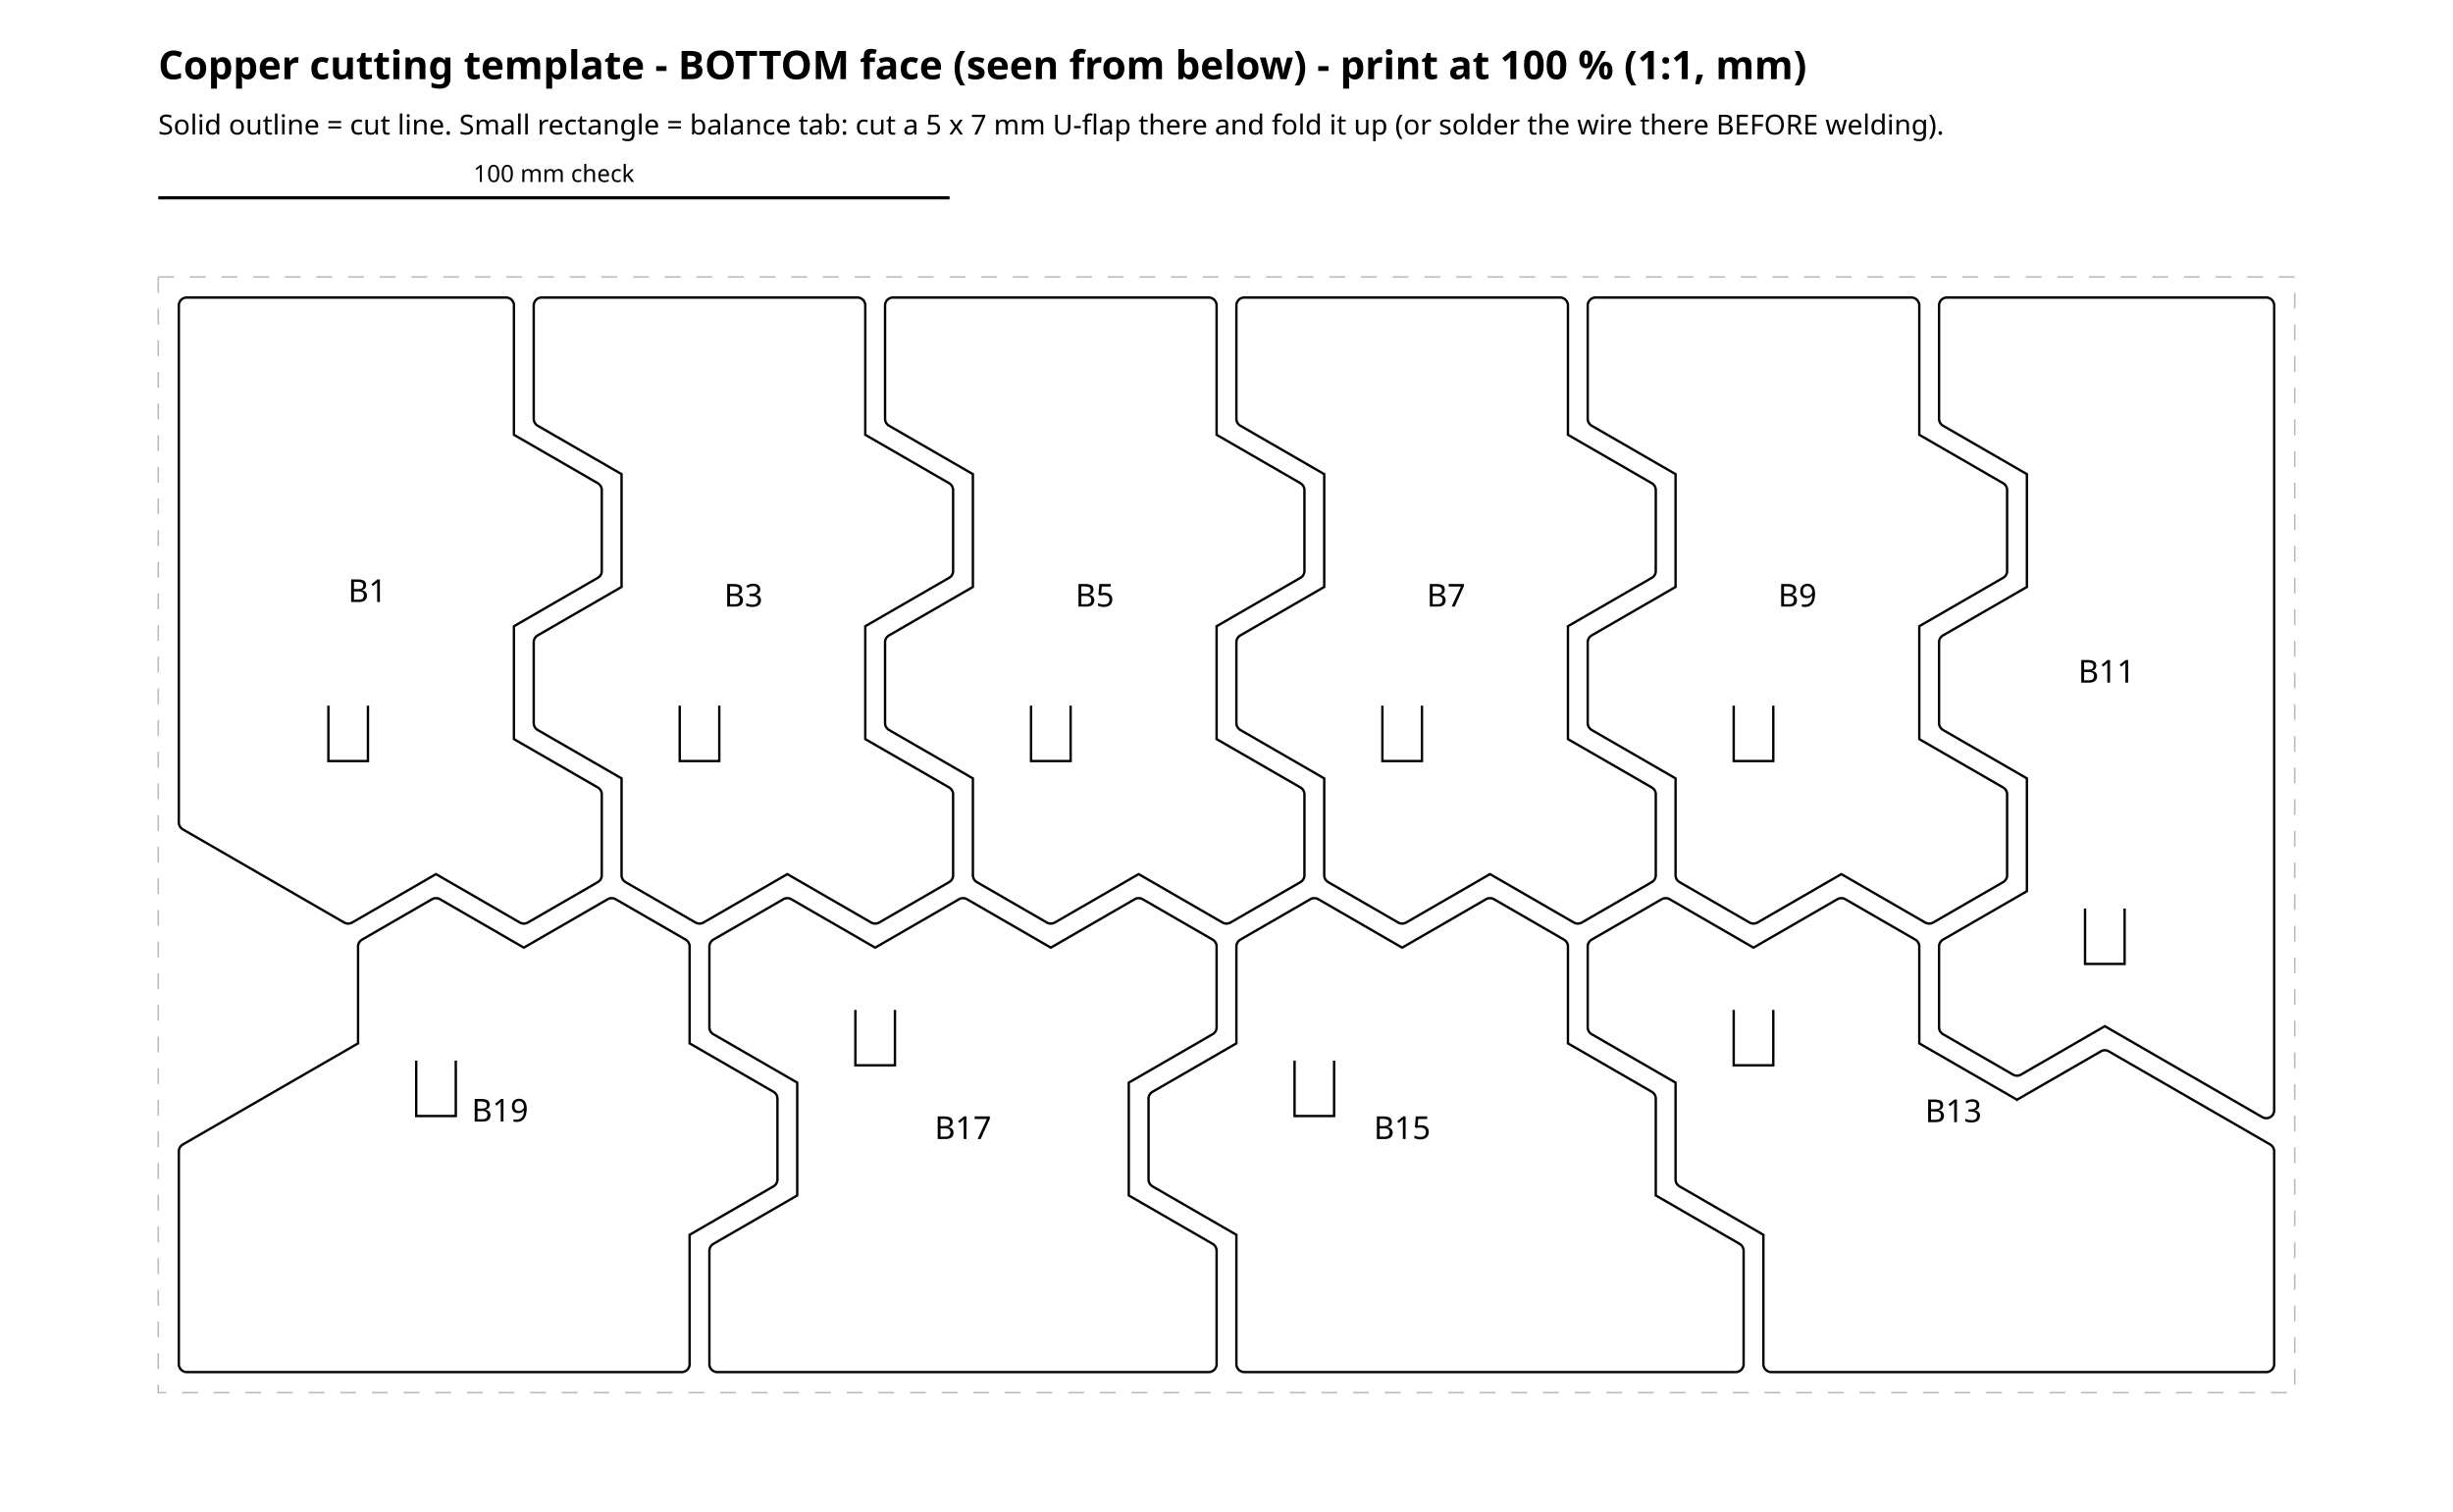
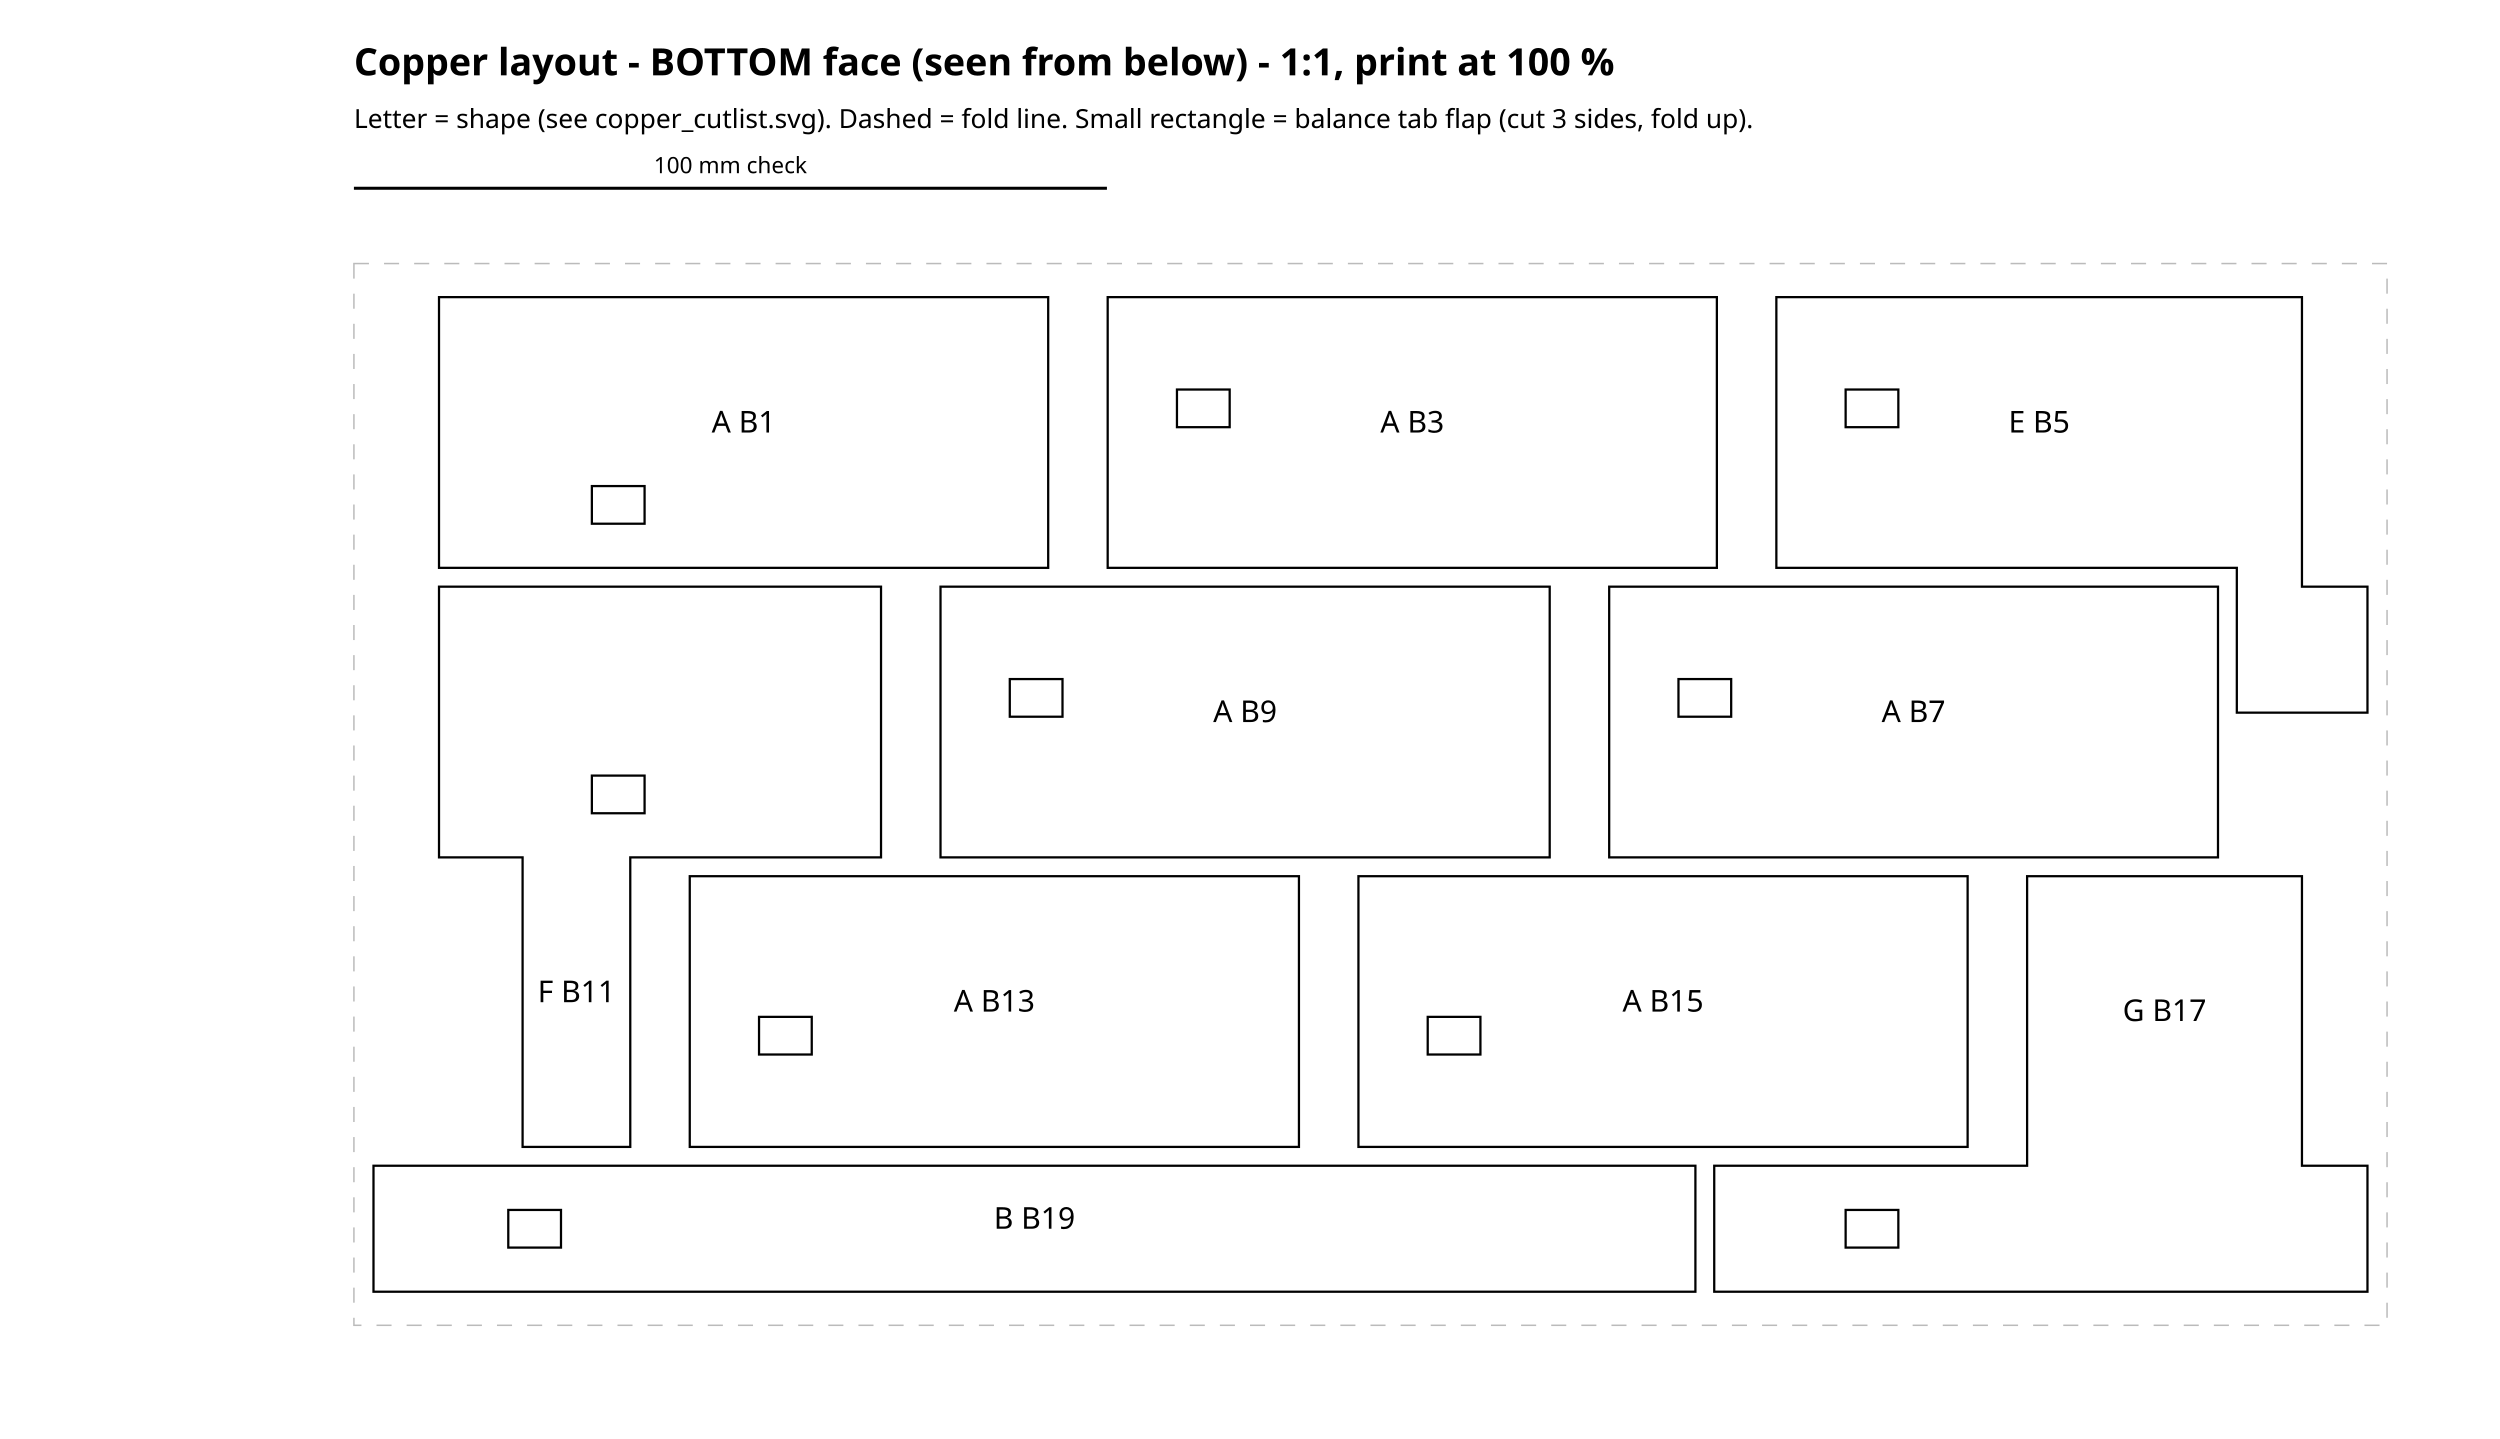
- <svg xmlns="http://www.w3.org/2000/svg" width="310.0mm" height="191.0mm" viewBox="-20 -35 310.0 191.0" font-family="sans-serif">
-   <text x="0" y="-25" font-size="5" font-weight="bold">Copper cutting template - BOTTOM face (seen from below) - print at 100 % (1:1, mm)</text>
-   <text x="0" y="-18" font-size="3.5">Solid outline = cut line. Small rectangle = balance tab: cut a 5 x 7 mm U-flap there and fold it up (or solder the wire there BEFORE welding).</text>
+ <svg xmlns="http://www.w3.org/2000/svg" width="332.0mm" height="191.0mm" viewBox="-47.0 -35 332.0 191.0" font-family="sans-serif">
+   <text x="0" y="-25" font-size="5" font-weight="bold">Copper layout - BOTTOM face (seen from below) - 1:1, print at 100 %</text>
+   <text x="0" y="-18" font-size="3.5">Letter = shape (see copper_cutlist.svg). Dashed = fold line. Small rectangle = balance tab flap (cut 3 sides, fold up).</text>
  <line x1="0" y1="-10" x2="100" y2="-10" stroke="black" stroke-width="0.4" />
  <text x="50" y="-12" font-size="3" text-anchor="middle">100 mm check</text>
  <rect x="0" y="0" width="270.0" height="141.0" fill="none" stroke="#bbb" stroke-width="0.2" stroke-dasharray="2,2" />
-   <path d="M23.50,81.59 L23.58,81.63 L23.67,81.66 L23.76,81.69 L23.86,81.71 L23.95,81.72 L24.05,81.72 L24.14,81.71 L24.24,81.69 L24.33,81.66 L24.42,81.63 L24.50,81.59 L35.08,75.48 L35.10,75.47 L35.12,75.48 L45.70,81.59 L45.78,81.63 L45.87,81.66 L45.96,81.69 L46.06,81.71 L46.15,81.72 L46.25,81.72 L46.34,81.71 L46.44,81.69 L46.53,81.66 L46.62,81.63 L46.70,81.59 L55.55,76.48 L55.63,76.42 L55.70,76.37 L55.77,76.30 L55.84,76.23 L55.89,76.15 L55.94,76.07 L55.98,75.98 L56.01,75.89 L56.03,75.80 L56.05,75.70 L56.05,75.61 L56.05,65.39 L56.05,65.30 L56.03,65.20 L56.01,65.11 L55.98,65.02 L55.94,64.93 L55.89,64.85 L55.84,64.77 L55.77,64.70 L55.70,64.63 L55.63,64.58 L55.55,64.52 L44.97,58.42 L44.95,58.40 L44.95,58.38 L44.95,44.17 L44.95,44.14 L44.97,44.13 L55.55,38.02 L55.63,37.97 L55.70,37.91 L55.77,37.85 L55.84,37.78 L55.89,37.70 L55.94,37.62 L55.98,37.53 L56.01,37.44 L56.03,37.35 L56.05,37.25 L56.05,37.16 L56.05,26.94 L56.05,26.84 L56.03,26.75 L56.01,26.66 L55.98,26.57 L55.94,26.48 L55.89,26.40 L55.84,26.32 L55.77,26.25 L55.70,26.18 L55.63,26.12 L55.55,26.07 L44.97,19.96 L44.95,19.95 L44.95,19.93 L44.95,3.60 L44.95,3.50 L44.93,3.40 L44.91,3.31 L44.87,3.22 L44.83,3.13 L44.78,3.04 L44.72,2.97 L44.66,2.89 L44.58,2.83 L44.51,2.77 L44.42,2.72 L44.33,2.68 L44.24,2.64 L44.15,2.62 L44.05,2.60 L43.95,2.60 L3.60,2.60 L3.50,2.60 L3.40,2.62 L3.31,2.64 L3.22,2.68 L3.13,2.72 L3.04,2.77 L2.97,2.83 L2.89,2.89 L2.83,2.97 L2.77,3.04 L2.72,3.13 L2.68,3.22 L2.64,3.31 L2.62,3.40 L2.60,3.50 L2.60,3.60 L2.60,68.94 L2.60,69.04 L2.62,69.13 L2.64,69.22 L2.67,69.31 L2.71,69.40 L2.76,69.48 L2.81,69.56 L2.88,69.63 L2.95,69.70 L3.02,69.76 L3.10,69.81 L23.50,81.59 Z" fill="none" stroke="black" stroke-width="0.3" fill-rule="evenodd" />
-   <path d="M 21.50,54.18 L 21.50,61.18 L 26.50,61.18 L 26.50,54.18" fill="none" stroke="black" stroke-width="0.3" />
-   <text x="26.43" y="41.08" font-size="4" text-anchor="middle">B1</text>
-   <path d="M47.45,17.93 L47.45,18.03 L47.47,18.12 L47.49,18.21 L47.52,18.30 L47.56,18.39 L47.61,18.47 L47.66,18.55 L47.73,18.62 L47.80,18.69 L47.87,18.75 L47.95,18.80 L58.53,24.91 L58.55,24.92 L58.55,24.94 L58.55,39.15 L58.55,39.18 L58.53,39.19 L47.95,45.30 L47.87,45.35 L47.80,45.41 L47.73,45.47 L47.66,45.55 L47.61,45.62 L47.56,45.71 L47.52,45.79 L47.49,45.88 L47.47,45.98 L47.45,46.07 L47.45,46.16 L47.45,56.38 L47.45,56.48 L47.47,56.57 L47.49,56.67 L47.52,56.76 L47.56,56.84 L47.61,56.92 L47.66,57.00 L47.73,57.07 L47.80,57.14 L47.87,57.20 L47.95,57.25 L58.53,63.36 L58.55,63.37 L58.55,63.39 L58.55,75.61 L58.55,75.70 L58.57,75.80 L58.59,75.89 L58.62,75.98 L58.66,76.07 L58.71,76.15 L58.76,76.23 L58.83,76.30 L58.90,76.37 L58.97,76.42 L59.05,76.48 L67.90,81.59 L67.98,81.63 L68.07,81.66 L68.16,81.69 L68.26,81.71 L68.35,81.72 L68.45,81.72 L68.54,81.71 L68.64,81.69 L68.73,81.66 L68.82,81.63 L68.90,81.59 L79.48,75.48 L79.50,75.47 L79.52,75.48 L90.10,81.59 L90.18,81.63 L90.27,81.66 L90.36,81.69 L90.46,81.71 L90.55,81.72 L90.65,81.72 L90.74,81.71 L90.84,81.69 L90.93,81.66 L91.02,81.63 L91.10,81.59 L99.95,76.48 L100.03,76.42 L100.10,76.37 L100.17,76.30 L100.24,76.23 L100.29,76.15 L100.34,76.07 L100.38,75.98 L100.41,75.89 L100.43,75.80 L100.45,75.70 L100.45,75.61 L100.45,65.39 L100.45,65.30 L100.43,65.20 L100.41,65.11 L100.38,65.02 L100.34,64.93 L100.29,64.85 L100.24,64.77 L100.17,64.70 L100.10,64.63 L100.03,64.58 L99.95,64.52 L89.37,58.42 L89.35,58.40 L89.35,58.38 L89.35,44.17 L89.35,44.14 L89.37,44.13 L99.95,38.02 L100.03,37.97 L100.10,37.91 L100.17,37.85 L100.24,37.78 L100.29,37.70 L100.34,37.62 L100.38,37.53 L100.41,37.44 L100.43,37.35 L100.45,37.25 L100.45,37.16 L100.45,26.94 L100.45,26.84 L100.43,26.75 L100.41,26.66 L100.38,26.57 L100.34,26.48 L100.29,26.40 L100.24,26.32 L100.17,26.25 L100.10,26.18 L100.03,26.12 L99.95,26.07 L89.37,19.96 L89.35,19.95 L89.35,19.93 L89.35,3.60 L89.35,3.50 L89.33,3.40 L89.31,3.31 L89.27,3.22 L89.23,3.13 L89.18,3.04 L89.12,2.97 L89.06,2.89 L88.98,2.83 L88.91,2.77 L88.82,2.72 L88.73,2.68 L88.64,2.64 L88.55,2.62 L88.45,2.60 L88.35,2.60 L48.45,2.60 L48.35,2.60 L48.25,2.62 L48.16,2.64 L48.07,2.68 L47.98,2.72 L47.89,2.77 L47.82,2.83 L47.74,2.89 L47.68,2.97 L47.62,3.04 L47.57,3.13 L47.53,3.22 L47.49,3.31 L47.47,3.40 L47.45,3.50 L47.45,3.60 L47.45,17.93 Z" fill="none" stroke="black" stroke-width="0.3" fill-rule="evenodd" />
-   <path d="M 65.90,54.18 L 65.90,61.18 L 70.90,61.18 L 70.90,54.18" fill="none" stroke="black" stroke-width="0.3" />
-   <text x="73.95" y="41.66" font-size="4" text-anchor="middle">B3</text>
-   <path d="M91.85,17.93 L91.85,18.03 L91.87,18.12 L91.89,18.21 L91.92,18.30 L91.96,18.39 L92.01,18.47 L92.06,18.55 L92.13,18.62 L92.20,18.69 L92.27,18.75 L92.35,18.80 L102.93,24.91 L102.95,24.92 L102.95,24.94 L102.95,39.15 L102.95,39.18 L102.93,39.19 L92.35,45.30 L92.27,45.35 L92.20,45.41 L92.13,45.47 L92.06,45.55 L92.01,45.62 L91.96,45.71 L91.92,45.79 L91.89,45.88 L91.87,45.98 L91.85,46.07 L91.85,46.16 L91.85,56.38 L91.85,56.48 L91.87,56.57 L91.89,56.67 L91.92,56.76 L91.96,56.84 L92.01,56.92 L92.06,57.00 L92.13,57.07 L92.20,57.14 L92.27,57.20 L92.35,57.25 L102.93,63.36 L102.95,63.37 L102.95,63.39 L102.95,75.61 L102.95,75.70 L102.97,75.80 L102.99,75.89 L103.02,75.98 L103.06,76.07 L103.11,76.15 L103.16,76.23 L103.23,76.30 L103.30,76.37 L103.37,76.42 L103.45,76.48 L112.30,81.59 L112.38,81.63 L112.47,81.66 L112.56,81.69 L112.66,81.71 L112.75,81.72 L112.85,81.72 L112.94,81.71 L113.04,81.69 L113.13,81.66 L113.22,81.63 L113.30,81.59 L123.88,75.48 L123.90,75.47 L123.92,75.48 L134.50,81.59 L134.58,81.63 L134.67,81.66 L134.76,81.69 L134.86,81.71 L134.95,81.72 L135.05,81.72 L135.14,81.71 L135.24,81.69 L135.33,81.66 L135.42,81.63 L135.50,81.59 L144.35,76.48 L144.43,76.42 L144.50,76.37 L144.57,76.30 L144.64,76.23 L144.69,76.15 L144.74,76.07 L144.78,75.98 L144.81,75.89 L144.83,75.80 L144.85,75.70 L144.85,75.61 L144.85,65.39 L144.85,65.30 L144.83,65.20 L144.81,65.11 L144.78,65.02 L144.74,64.93 L144.69,64.85 L144.64,64.77 L144.57,64.70 L144.50,64.63 L144.43,64.58 L144.35,64.52 L133.77,58.42 L133.75,58.40 L133.75,58.38 L133.75,44.17 L133.75,44.14 L133.77,44.13 L144.35,38.02 L144.43,37.97 L144.50,37.91 L144.57,37.85 L144.64,37.78 L144.69,37.70 L144.74,37.62 L144.78,37.53 L144.81,37.44 L144.83,37.35 L144.85,37.25 L144.85,37.16 L144.85,26.94 L144.85,26.84 L144.83,26.75 L144.81,26.66 L144.78,26.57 L144.74,26.48 L144.69,26.40 L144.64,26.32 L144.57,26.25 L144.50,26.18 L144.43,26.12 L144.35,26.07 L133.77,19.96 L133.75,19.95 L133.75,19.93 L133.75,3.60 L133.75,3.50 L133.73,3.40 L133.71,3.31 L133.67,3.22 L133.63,3.13 L133.58,3.04 L133.52,2.97 L133.46,2.89 L133.38,2.83 L133.31,2.77 L133.22,2.72 L133.13,2.68 L133.04,2.64 L132.95,2.62 L132.85,2.60 L132.75,2.60 L92.85,2.60 L92.75,2.60 L92.65,2.62 L92.56,2.64 L92.47,2.68 L92.38,2.72 L92.29,2.77 L92.22,2.83 L92.14,2.89 L92.08,2.97 L92.02,3.04 L91.97,3.13 L91.93,3.22 L91.89,3.31 L91.87,3.40 L91.85,3.50 L91.85,3.60 L91.85,17.93 Z" fill="none" stroke="black" stroke-width="0.3" fill-rule="evenodd" />
-   <path d="M 110.30,54.18 L 110.30,61.18 L 115.30,61.18 L 115.30,54.18" fill="none" stroke="black" stroke-width="0.3" />
-   <text x="118.35" y="41.66" font-size="4" text-anchor="middle">B5</text>
-   <path d="M136.25,17.93 L136.25,18.03 L136.27,18.12 L136.29,18.21 L136.32,18.30 L136.36,18.39 L136.41,18.47 L136.46,18.55 L136.53,18.62 L136.60,18.69 L136.67,18.75 L136.75,18.80 L147.33,24.91 L147.35,24.92 L147.35,24.94 L147.35,39.15 L147.35,39.18 L147.33,39.19 L136.75,45.30 L136.67,45.35 L136.60,45.41 L136.53,45.47 L136.46,45.55 L136.41,45.62 L136.36,45.71 L136.32,45.79 L136.29,45.88 L136.27,45.98 L136.25,46.07 L136.25,46.16 L136.25,56.38 L136.25,56.48 L136.27,56.57 L136.29,56.67 L136.32,56.76 L136.36,56.84 L136.41,56.92 L136.46,57.00 L136.53,57.07 L136.60,57.14 L136.67,57.20 L136.75,57.25 L147.33,63.36 L147.35,63.37 L147.35,63.39 L147.35,75.61 L147.35,75.70 L147.37,75.80 L147.39,75.89 L147.42,75.98 L147.46,76.07 L147.51,76.15 L147.56,76.23 L147.63,76.30 L147.70,76.37 L147.77,76.42 L147.85,76.48 L156.70,81.59 L156.78,81.63 L156.87,81.66 L156.96,81.69 L157.06,81.71 L157.15,81.72 L157.25,81.72 L157.34,81.71 L157.44,81.69 L157.53,81.66 L157.62,81.63 L157.70,81.59 L168.28,75.48 L168.30,75.47 L168.32,75.48 L178.90,81.59 L178.98,81.63 L179.07,81.66 L179.16,81.69 L179.26,81.71 L179.35,81.72 L179.45,81.72 L179.54,81.71 L179.64,81.69 L179.73,81.66 L179.82,81.63 L179.90,81.59 L188.75,76.48 L188.83,76.42 L188.90,76.37 L188.97,76.30 L189.04,76.23 L189.09,76.15 L189.14,76.07 L189.18,75.98 L189.21,75.89 L189.23,75.80 L189.25,75.70 L189.25,75.61 L189.25,65.39 L189.25,65.30 L189.23,65.20 L189.21,65.11 L189.18,65.02 L189.14,64.93 L189.09,64.85 L189.04,64.77 L188.97,64.70 L188.90,64.63 L188.83,64.58 L188.75,64.52 L178.17,58.42 L178.15,58.40 L178.15,58.38 L178.15,44.17 L178.15,44.14 L178.17,44.13 L188.75,38.02 L188.83,37.97 L188.90,37.91 L188.97,37.85 L189.04,37.78 L189.09,37.70 L189.14,37.62 L189.18,37.53 L189.21,37.44 L189.23,37.35 L189.25,37.25 L189.25,37.16 L189.25,26.94 L189.25,26.84 L189.23,26.75 L189.21,26.66 L189.18,26.57 L189.14,26.48 L189.09,26.40 L189.04,26.32 L188.97,26.25 L188.90,26.18 L188.83,26.12 L188.75,26.07 L178.17,19.96 L178.15,19.95 L178.15,19.93 L178.15,3.60 L178.15,3.50 L178.13,3.40 L178.11,3.31 L178.07,3.22 L178.03,3.13 L177.98,3.04 L177.92,2.97 L177.86,2.89 L177.78,2.83 L177.71,2.77 L177.62,2.72 L177.53,2.68 L177.44,2.64 L177.35,2.62 L177.25,2.60 L177.15,2.60 L137.25,2.60 L137.15,2.60 L137.05,2.62 L136.96,2.64 L136.87,2.68 L136.78,2.72 L136.69,2.77 L136.62,2.83 L136.54,2.89 L136.48,2.97 L136.42,3.04 L136.37,3.13 L136.33,3.22 L136.29,3.31 L136.27,3.40 L136.25,3.50 L136.25,3.60 L136.25,17.93 Z" fill="none" stroke="black" stroke-width="0.3" fill-rule="evenodd" />
-   <path d="M 154.70,54.18 L 154.70,61.18 L 159.70,61.18 L 159.70,54.18" fill="none" stroke="black" stroke-width="0.3" />
-   <text x="162.75" y="41.66" font-size="4" text-anchor="middle">B7</text>
-   <path d="M180.65,17.93 L180.65,18.03 L180.67,18.12 L180.69,18.21 L180.72,18.30 L180.76,18.39 L180.81,18.47 L180.86,18.55 L180.93,18.62 L181.00,18.69 L181.07,18.75 L181.15,18.80 L191.73,24.91 L191.75,24.92 L191.75,24.94 L191.75,39.15 L191.75,39.18 L191.73,39.19 L181.15,45.30 L181.07,45.35 L181.00,45.41 L180.93,45.47 L180.86,45.55 L180.81,45.62 L180.76,45.71 L180.72,45.79 L180.69,45.88 L180.67,45.98 L180.65,46.07 L180.65,46.16 L180.65,56.38 L180.65,56.48 L180.67,56.57 L180.69,56.67 L180.72,56.76 L180.76,56.84 L180.81,56.92 L180.86,57.00 L180.93,57.07 L181.00,57.14 L181.07,57.20 L181.15,57.25 L191.73,63.36 L191.75,63.37 L191.75,63.39 L191.75,75.61 L191.75,75.70 L191.77,75.80 L191.79,75.89 L191.82,75.98 L191.86,76.07 L191.91,76.15 L191.96,76.23 L192.03,76.30 L192.10,76.37 L192.17,76.42 L192.25,76.48 L201.10,81.59 L201.18,81.63 L201.27,81.66 L201.36,81.69 L201.46,81.71 L201.55,81.72 L201.65,81.72 L201.74,81.71 L201.84,81.69 L201.93,81.66 L202.02,81.63 L202.10,81.59 L212.68,75.48 L212.70,75.47 L212.72,75.48 L223.30,81.59 L223.38,81.63 L223.47,81.66 L223.56,81.69 L223.66,81.71 L223.75,81.72 L223.85,81.72 L223.94,81.71 L224.04,81.69 L224.13,81.66 L224.22,81.63 L224.30,81.59 L233.15,76.48 L233.23,76.42 L233.30,76.37 L233.37,76.30 L233.44,76.23 L233.49,76.15 L233.54,76.07 L233.58,75.98 L233.61,75.89 L233.63,75.80 L233.65,75.70 L233.65,75.61 L233.65,65.39 L233.65,65.30 L233.63,65.20 L233.61,65.11 L233.58,65.02 L233.54,64.93 L233.49,64.85 L233.44,64.77 L233.37,64.70 L233.30,64.63 L233.23,64.58 L233.15,64.52 L222.57,58.42 L222.55,58.40 L222.55,58.38 L222.55,44.17 L222.55,44.14 L222.57,44.13 L233.15,38.02 L233.23,37.97 L233.30,37.91 L233.37,37.85 L233.44,37.78 L233.49,37.70 L233.54,37.62 L233.58,37.53 L233.61,37.44 L233.63,37.35 L233.65,37.25 L233.65,37.16 L233.65,26.94 L233.65,26.84 L233.63,26.75 L233.61,26.66 L233.58,26.57 L233.54,26.48 L233.49,26.40 L233.44,26.32 L233.37,26.25 L233.30,26.18 L233.23,26.12 L233.15,26.07 L222.57,19.96 L222.55,19.95 L222.55,19.93 L222.55,3.60 L222.55,3.50 L222.53,3.40 L222.51,3.31 L222.47,3.22 L222.43,3.13 L222.38,3.04 L222.32,2.97 L222.26,2.89 L222.18,2.83 L222.11,2.77 L222.02,2.72 L221.93,2.68 L221.84,2.64 L221.75,2.62 L221.65,2.60 L221.55,2.60 L181.65,2.60 L181.55,2.60 L181.45,2.62 L181.36,2.64 L181.27,2.68 L181.18,2.72 L181.09,2.77 L181.02,2.83 L180.94,2.89 L180.88,2.97 L180.82,3.04 L180.77,3.13 L180.73,3.22 L180.69,3.31 L180.67,3.40 L180.65,3.50 L180.65,3.60 L180.65,17.93 Z" fill="none" stroke="black" stroke-width="0.3" fill-rule="evenodd" />
-   <path d="M 199.10,54.18 L 199.10,61.18 L 204.10,61.18 L 204.10,54.18" fill="none" stroke="black" stroke-width="0.3" />
-   <text x="207.15" y="41.66" font-size="4" text-anchor="middle">B9</text>
-   <path d="M225.05,17.93 L225.05,18.03 L225.07,18.12 L225.09,18.21 L225.12,18.30 L225.16,18.39 L225.21,18.47 L225.26,18.55 L225.33,18.62 L225.40,18.69 L225.47,18.75 L225.55,18.80 L236.13,24.91 L236.15,24.92 L236.15,24.94 L236.15,39.15 L236.15,39.18 L236.13,39.19 L225.55,45.30 L225.47,45.35 L225.40,45.41 L225.33,45.47 L225.26,45.55 L225.21,45.62 L225.16,45.71 L225.12,45.79 L225.09,45.88 L225.07,45.98 L225.05,46.07 L225.05,46.16 L225.05,56.38 L225.05,56.48 L225.07,56.57 L225.09,56.67 L225.12,56.76 L225.16,56.84 L225.21,56.92 L225.26,57.00 L225.33,57.07 L225.40,57.14 L225.47,57.20 L225.55,57.25 L236.13,63.36 L236.15,63.37 L236.15,63.39 L236.15,77.61 L236.15,77.63 L236.13,77.64 L225.55,83.75 L225.47,83.80 L225.40,83.86 L225.33,83.93 L225.26,84.00 L225.21,84.08 L225.16,84.16 L225.12,84.24 L225.09,84.33 L225.07,84.43 L225.05,84.52 L225.05,84.62 L225.05,94.84 L225.05,94.93 L225.07,95.02 L225.09,95.12 L225.12,95.21 L225.16,95.29 L225.21,95.38 L225.26,95.45 L225.33,95.53 L225.40,95.59 L225.47,95.65 L225.55,95.70 L234.40,100.81 L234.48,100.85 L234.57,100.89 L234.66,100.92 L234.76,100.93 L234.85,100.94 L234.95,100.94 L235.04,100.93 L235.14,100.92 L235.23,100.89 L235.32,100.85 L235.40,100.81 L245.98,94.70 L246.00,94.69 L246.02,94.70 L265.90,106.18 L265.99,106.23 L266.08,106.26 L266.18,106.29 L266.28,106.31 L266.38,106.31 L266.47,106.31 L266.57,106.30 L266.67,106.28 L266.77,106.25 L266.86,106.20 L266.94,106.15 L267.02,106.10 L267.10,106.03 L267.17,105.96 L267.23,105.88 L267.28,105.79 L267.32,105.70 L267.36,105.61 L267.38,105.51 L267.40,105.41 L267.40,105.31 L267.40,3.60 L267.40,3.50 L267.38,3.40 L267.36,3.31 L267.32,3.22 L267.28,3.13 L267.23,3.04 L267.17,2.97 L267.11,2.89 L267.03,2.83 L266.96,2.77 L266.87,2.72 L266.78,2.68 L266.69,2.64 L266.60,2.62 L266.50,2.60 L266.40,2.60 L226.05,2.60 L225.95,2.60 L225.85,2.62 L225.76,2.64 L225.67,2.68 L225.58,2.72 L225.49,2.77 L225.42,2.83 L225.34,2.89 L225.28,2.97 L225.22,3.04 L225.17,3.13 L225.13,3.22 L225.09,3.31 L225.07,3.40 L225.05,3.50 L225.05,3.60 L225.05,17.93 Z" fill="none" stroke="black" stroke-width="0.3" fill-rule="evenodd" />
-   <path d="M 243.50,79.82 L 243.50,86.82 L 248.50,86.82 L 248.50,79.82" fill="none" stroke="black" stroke-width="0.3" />
-   <text x="246.22" y="51.27" font-size="4" text-anchor="middle">B11</text>
-   <path d="M191.75,101.82 L191.75,101.85 L191.75,114.06 L191.75,114.16 L191.77,114.25 L191.79,114.34 L191.82,114.43 L191.86,114.52 L191.91,114.60 L191.96,114.68 L192.03,114.75 L192.10,114.82 L192.17,114.88 L192.25,114.93 L202.83,121.04 L202.85,121.05 L202.85,121.07 L202.85,137.40 L202.85,137.50 L202.87,137.60 L202.89,137.69 L202.93,137.78 L202.97,137.87 L203.02,137.96 L203.08,138.03 L203.14,138.11 L203.22,138.17 L203.29,138.23 L203.38,138.28 L203.47,138.32 L203.56,138.36 L203.65,138.38 L203.75,138.40 L203.85,138.40 L266.40,138.40 L266.50,138.40 L266.60,138.38 L266.69,138.36 L266.78,138.32 L266.87,138.28 L266.96,138.23 L267.03,138.17 L267.11,138.11 L267.17,138.03 L267.23,137.96 L267.28,137.87 L267.32,137.78 L267.36,137.69 L267.38,137.60 L267.40,137.50 L267.40,137.40 L267.40,110.51 L267.40,110.42 L267.38,110.32 L267.36,110.23 L267.33,110.14 L267.29,110.05 L267.24,109.97 L267.19,109.89 L267.12,109.82 L267.05,109.75 L266.98,109.70 L266.90,109.64 L246.50,97.87 L246.42,97.82 L246.33,97.79 L246.24,97.76 L246.14,97.74 L246.05,97.73 L245.95,97.73 L245.86,97.74 L245.76,97.76 L245.67,97.79 L245.58,97.82 L245.50,97.87 L234.92,103.97 L234.90,103.99 L234.88,103.97 L222.57,96.87 L222.55,96.86 L222.55,96.83 L222.55,84.62 L222.55,84.52 L222.53,84.43 L222.51,84.33 L222.48,84.24 L222.44,84.16 L222.39,84.08 L222.34,84.00 L222.27,83.93 L222.20,83.86 L222.13,83.80 L222.05,83.75 L213.20,78.64 L213.12,78.60 L213.03,78.56 L212.94,78.53 L212.84,78.52 L212.75,78.51 L212.65,78.51 L212.56,78.52 L212.46,78.53 L212.37,78.56 L212.28,78.60 L212.20,78.64 L201.62,84.75 L201.60,84.76 L201.58,84.75 L191.00,78.64 L190.92,78.60 L190.83,78.56 L190.74,78.53 L190.64,78.52 L190.55,78.51 L190.45,78.51 L190.36,78.52 L190.26,78.53 L190.17,78.56 L190.08,78.60 L190.00,78.64 L181.15,83.75 L181.07,83.80 L181.00,83.86 L180.93,83.93 L180.86,84.00 L180.81,84.08 L180.76,84.16 L180.72,84.24 L180.69,84.33 L180.67,84.43 L180.65,84.52 L180.65,84.62 L180.65,94.84 L180.65,94.93 L180.67,95.02 L180.69,95.12 L180.72,95.21 L180.76,95.29 L180.81,95.38 L180.86,95.45 L180.93,95.53 L181.00,95.59 L181.07,95.65 L181.15,95.70 L191.73,101.81 L191.75,101.82 Z" fill="none" stroke="black" stroke-width="0.3" fill-rule="evenodd" />
-   <path d="M 199.10,92.63 L 199.10,99.63 L 204.10,99.63 L 204.10,92.63" fill="none" stroke="black" stroke-width="0.3" />
-   <text x="226.87" y="106.81" font-size="4" text-anchor="middle">B13</text>
-   <path d="M136.25,96.86 L136.23,96.87 L125.65,102.98 L125.57,103.03 L125.50,103.09 L125.43,103.15 L125.36,103.22 L125.31,103.30 L125.26,103.38 L125.22,103.47 L125.19,103.56 L125.17,103.65 L125.15,103.75 L125.15,103.84 L125.15,114.06 L125.15,114.16 L125.17,114.25 L125.19,114.34 L125.22,114.43 L125.26,114.52 L125.31,114.60 L125.36,114.68 L125.43,114.75 L125.50,114.82 L125.57,114.88 L125.65,114.93 L136.23,121.04 L136.25,121.05 L136.25,121.07 L136.25,137.40 L136.25,137.50 L136.27,137.60 L136.29,137.69 L136.33,137.78 L136.37,137.87 L136.42,137.96 L136.48,138.03 L136.54,138.11 L136.62,138.17 L136.69,138.23 L136.78,138.28 L136.87,138.32 L136.96,138.36 L137.05,138.38 L137.15,138.40 L137.25,138.40 L199.35,138.40 L199.45,138.40 L199.55,138.38 L199.64,138.36 L199.73,138.32 L199.82,138.28 L199.91,138.23 L199.98,138.17 L200.06,138.11 L200.12,138.03 L200.18,137.96 L200.23,137.87 L200.27,137.78 L200.31,137.69 L200.33,137.60 L200.35,137.50 L200.35,137.40 L200.35,123.07 L200.35,122.97 L200.33,122.88 L200.31,122.79 L200.28,122.70 L200.24,122.61 L200.19,122.53 L200.14,122.45 L200.07,122.38 L200.00,122.31 L199.93,122.25 L199.85,122.20 L189.27,116.09 L189.25,116.08 L189.25,116.06 L189.25,103.84 L189.25,103.75 L189.23,103.65 L189.21,103.56 L189.18,103.47 L189.14,103.38 L189.09,103.30 L189.04,103.22 L188.97,103.15 L188.90,103.09 L188.83,103.03 L188.75,102.98 L178.17,96.87 L178.15,96.86 L178.15,96.83 L178.15,84.62 L178.15,84.52 L178.13,84.43 L178.11,84.33 L178.08,84.24 L178.04,84.16 L177.99,84.08 L177.94,84.00 L177.87,83.93 L177.80,83.86 L177.73,83.80 L177.65,83.75 L168.80,78.64 L168.72,78.60 L168.63,78.56 L168.54,78.53 L168.44,78.52 L168.35,78.51 L168.25,78.51 L168.16,78.52 L168.06,78.53 L167.97,78.56 L167.88,78.60 L167.80,78.64 L157.22,84.75 L157.20,84.76 L157.18,84.75 L146.60,78.64 L146.52,78.60 L146.43,78.56 L146.34,78.53 L146.24,78.52 L146.15,78.51 L146.05,78.51 L145.96,78.52 L145.86,78.53 L145.77,78.56 L145.68,78.60 L145.60,78.64 L136.75,83.75 L136.67,83.80 L136.60,83.86 L136.53,83.93 L136.46,84.00 L136.41,84.08 L136.36,84.16 L136.32,84.24 L136.29,84.33 L136.27,84.43 L136.25,84.52 L136.25,84.62 L136.25,96.83 L136.25,96.86 Z" fill="none" stroke="black" stroke-width="0.3" fill-rule="evenodd" />
-   <path d="M 143.60,99.04 L 143.60,106.04 L 148.60,106.04 L 148.60,99.04" fill="none" stroke="black" stroke-width="0.3" />
-   <text x="157.20" y="108.95" font-size="4" text-anchor="middle">B15</text>
-   <path d="M80.75,101.82 L80.75,101.85 L80.75,116.06 L80.75,116.08 L80.73,116.09 L70.15,122.20 L70.07,122.25 L70.00,122.31 L69.93,122.38 L69.86,122.45 L69.81,122.53 L69.76,122.61 L69.72,122.70 L69.69,122.79 L69.67,122.88 L69.65,122.97 L69.65,123.07 L69.65,137.40 L69.65,137.50 L69.67,137.60 L69.69,137.69 L69.73,137.78 L69.77,137.87 L69.82,137.96 L69.88,138.03 L69.94,138.11 L70.02,138.17 L70.09,138.23 L70.18,138.28 L70.27,138.32 L70.36,138.36 L70.45,138.38 L70.55,138.40 L70.65,138.40 L132.75,138.40 L132.85,138.40 L132.95,138.38 L133.04,138.36 L133.13,138.32 L133.22,138.28 L133.31,138.23 L133.38,138.17 L133.46,138.11 L133.52,138.03 L133.58,137.96 L133.63,137.87 L133.67,137.78 L133.71,137.69 L133.73,137.60 L133.75,137.50 L133.75,137.40 L133.75,123.07 L133.75,122.97 L133.73,122.88 L133.71,122.79 L133.68,122.70 L133.64,122.61 L133.59,122.53 L133.54,122.45 L133.47,122.38 L133.40,122.31 L133.33,122.25 L133.25,122.20 L122.67,116.09 L122.65,116.08 L122.65,116.06 L122.65,101.85 L122.65,101.82 L122.67,101.81 L133.25,95.70 L133.33,95.65 L133.40,95.59 L133.47,95.53 L133.54,95.45 L133.59,95.38 L133.64,95.29 L133.68,95.21 L133.71,95.12 L133.73,95.02 L133.75,94.93 L133.75,94.84 L133.75,84.62 L133.75,84.52 L133.73,84.43 L133.71,84.33 L133.68,84.24 L133.64,84.16 L133.59,84.08 L133.54,84.00 L133.47,83.93 L133.40,83.86 L133.33,83.80 L133.25,83.75 L124.40,78.64 L124.32,78.60 L124.23,78.56 L124.14,78.53 L124.04,78.52 L123.95,78.51 L123.85,78.51 L123.76,78.52 L123.66,78.53 L123.57,78.56 L123.48,78.60 L123.40,78.64 L112.82,84.75 L112.80,84.76 L112.78,84.75 L102.20,78.64 L102.12,78.60 L102.03,78.56 L101.94,78.53 L101.84,78.52 L101.75,78.51 L101.65,78.51 L101.56,78.52 L101.46,78.53 L101.37,78.56 L101.28,78.60 L101.20,78.64 L90.62,84.75 L90.60,84.76 L90.58,84.75 L80.00,78.64 L79.92,78.60 L79.83,78.56 L79.74,78.53 L79.64,78.52 L79.55,78.51 L79.45,78.51 L79.36,78.52 L79.26,78.53 L79.17,78.56 L79.08,78.60 L79.00,78.64 L70.15,83.75 L70.07,83.80 L70.00,83.86 L69.93,83.93 L69.86,84.00 L69.81,84.08 L69.76,84.16 L69.72,84.24 L69.69,84.33 L69.67,84.43 L69.65,84.52 L69.65,84.62 L69.65,94.84 L69.65,94.93 L69.67,95.02 L69.69,95.12 L69.72,95.21 L69.76,95.29 L69.81,95.38 L69.86,95.45 L69.93,95.53 L70.00,95.59 L70.07,95.65 L70.15,95.70 L80.73,101.81 L80.75,101.82 Z" fill="none" stroke="black" stroke-width="0.3" fill-rule="evenodd" />
-   <path d="M 88.10,92.63 L 88.10,99.63 L 93.10,99.63 L 93.10,92.63" fill="none" stroke="black" stroke-width="0.3" />
-   <text x="101.70" y="108.95" font-size="4" text-anchor="middle">B17</text>
-   <path d="M25.25,96.86 L25.23,96.87 L3.10,109.64 L3.02,109.70 L2.95,109.75 L2.88,109.82 L2.81,109.89 L2.76,109.97 L2.71,110.05 L2.67,110.14 L2.64,110.23 L2.62,110.32 L2.60,110.42 L2.60,110.51 L2.60,137.40 L2.60,137.50 L2.62,137.60 L2.64,137.69 L2.68,137.78 L2.72,137.87 L2.77,137.96 L2.83,138.03 L2.89,138.11 L2.97,138.17 L3.04,138.23 L3.13,138.28 L3.22,138.32 L3.31,138.36 L3.40,138.38 L3.50,138.40 L3.60,138.40 L66.15,138.40 L66.25,138.40 L66.35,138.38 L66.44,138.36 L66.53,138.32 L66.62,138.28 L66.71,138.23 L66.78,138.17 L66.86,138.11 L66.92,138.03 L66.98,137.96 L67.03,137.87 L67.07,137.78 L67.11,137.69 L67.13,137.60 L67.15,137.50 L67.15,137.40 L67.15,121.07 L67.15,121.05 L67.17,121.04 L77.75,114.93 L77.83,114.88 L77.90,114.82 L77.97,114.75 L78.04,114.68 L78.09,114.60 L78.14,114.52 L78.18,114.43 L78.21,114.34 L78.23,114.25 L78.25,114.16 L78.25,114.06 L78.25,103.84 L78.25,103.75 L78.23,103.65 L78.21,103.56 L78.18,103.47 L78.14,103.38 L78.09,103.30 L78.04,103.22 L77.97,103.15 L77.90,103.09 L77.83,103.03 L77.75,102.98 L67.17,96.87 L67.15,96.86 L67.15,96.83 L67.15,84.62 L67.15,84.52 L67.13,84.43 L67.11,84.33 L67.08,84.24 L67.04,84.16 L66.99,84.08 L66.94,84.00 L66.87,83.93 L66.80,83.86 L66.73,83.80 L66.65,83.75 L57.80,78.64 L57.72,78.60 L57.63,78.56 L57.54,78.53 L57.44,78.52 L57.35,78.51 L57.25,78.51 L57.16,78.52 L57.06,78.53 L56.97,78.56 L56.88,78.60 L56.80,78.64 L46.22,84.75 L46.20,84.76 L46.18,84.75 L35.60,78.64 L35.52,78.60 L35.43,78.56 L35.34,78.53 L35.24,78.52 L35.15,78.51 L35.05,78.51 L34.96,78.52 L34.86,78.53 L34.77,78.56 L34.68,78.60 L34.60,78.64 L25.75,83.75 L25.67,83.80 L25.60,83.86 L25.53,83.93 L25.46,84.00 L25.41,84.08 L25.36,84.16 L25.32,84.24 L25.29,84.33 L25.27,84.43 L25.25,84.52 L25.25,84.62 L25.25,96.83 L25.25,96.86 Z" fill="none" stroke="black" stroke-width="0.3" fill-rule="evenodd" />
-   <path d="M 32.60,99.04 L 32.60,106.04 L 37.60,106.04 L 37.60,99.04" fill="none" stroke="black" stroke-width="0.3" />
-   <text x="43.19" y="106.74" font-size="4" text-anchor="middle">B19</text>
+   <path d="M92.20,4.46 L11.30,4.46 L11.30,40.41 L92.20,40.41 L92.20,4.46 Z" fill="none" stroke="black" stroke-width="0.3" fill-rule="evenodd" />
+   <path d="M38.60,34.55 L31.60,34.55 L31.60,29.55 L38.60,29.55 L38.60,34.55 Z" fill="none" stroke="black" stroke-width="0.3" fill-rule="evenodd" />
+   <text x="51.75" y="22.44" font-size="4" text-anchor="middle">A  B1</text>
+   <path d="M181.00,4.46 L100.10,4.46 L100.10,40.41 L181.00,40.41 L181.00,4.46 Z" fill="none" stroke="black" stroke-width="0.3" fill-rule="evenodd" />
+   <path d="M116.30,21.73 L109.30,21.73 L109.30,16.73 L116.30,16.73 L116.30,21.73 Z" fill="none" stroke="black" stroke-width="0.3" fill-rule="evenodd" />
+   <text x="140.55" y="22.44" font-size="4" text-anchor="middle">A  B3</text>
+   <path d="M258.70,4.46 L188.90,4.46 L188.90,40.41 L250.05,40.41 L250.05,59.64 L267.40,59.64 L267.40,42.91 L258.70,42.91 L258.70,4.46 Z" fill="none" stroke="black" stroke-width="0.3" fill-rule="evenodd" />
+   <path d="M205.10,21.73 L198.10,21.73 L198.10,16.73 L205.10,16.73 L205.10,21.73 Z" fill="none" stroke="black" stroke-width="0.3" fill-rule="evenodd" />
+   <text x="223.80" y="22.44" font-size="4" text-anchor="middle">E  B5</text>
+   <path d="M247.55,42.91 L166.70,42.91 L166.70,78.86 L247.55,78.86 L247.55,42.91 Z" fill="none" stroke="black" stroke-width="0.3" fill-rule="evenodd" />
+   <path d="M182.90,60.18 L175.90,60.18 L175.90,55.18 L182.90,55.18 L182.90,60.18 Z" fill="none" stroke="black" stroke-width="0.3" fill-rule="evenodd" />
+   <text x="207.12" y="60.89" font-size="4" text-anchor="middle">A  B7</text>
+   <path d="M158.80,42.91 L77.90,42.91 L77.90,78.86 L158.80,78.86 L158.80,42.91 Z" fill="none" stroke="black" stroke-width="0.3" fill-rule="evenodd" />
+   <path d="M94.10,60.18 L87.10,60.18 L87.10,55.18 L94.10,55.18 L94.10,60.18 Z" fill="none" stroke="black" stroke-width="0.3" fill-rule="evenodd" />
+   <text x="118.35" y="60.89" font-size="4" text-anchor="middle">A  B9</text>
+   <path d="M70.00,78.86 L70.00,42.91 L11.30,42.91 L11.30,78.86 L22.40,78.86 L22.40,117.31 L36.70,117.31 L36.70,78.86 L70.00,78.86 Z" fill="none" stroke="black" stroke-width="0.3" fill-rule="evenodd" />
+   <path d="M38.60,73.00 L31.60,73.00 L31.60,68.00 L38.60,68.00 L38.60,73.00 Z" fill="none" stroke="black" stroke-width="0.3" fill-rule="evenodd" />
+   <text x="29.55" y="98.09" font-size="4" text-anchor="middle">F  B11</text>
+   <path d="M125.50,81.36 L44.60,81.36 L44.60,117.31 L125.50,117.31 L125.50,81.36 Z" fill="none" stroke="black" stroke-width="0.3" fill-rule="evenodd" />
+   <path d="M60.80,105.04 L53.80,105.04 L53.80,100.04 L60.80,100.04 L60.80,105.04 Z" fill="none" stroke="black" stroke-width="0.3" fill-rule="evenodd" />
+   <text x="85.05" y="99.34" font-size="4" text-anchor="middle">A  B13</text>
+   <path d="M214.30,81.36 L133.40,81.36 L133.40,117.31 L214.30,117.31 L214.30,81.36 Z" fill="none" stroke="black" stroke-width="0.3" fill-rule="evenodd" />
+   <path d="M149.60,105.04 L142.60,105.04 L142.60,100.04 L149.60,100.04 L149.60,105.04 Z" fill="none" stroke="black" stroke-width="0.3" fill-rule="evenodd" />
+   <text x="173.85" y="99.34" font-size="4" text-anchor="middle">A  B15</text>
+   <path d="M258.70,81.36 L222.20,81.36 L222.20,119.81 L180.65,119.81 L180.65,136.54 L267.40,136.54 L267.40,119.81 L258.70,119.81 L258.70,81.36 Z" fill="none" stroke="black" stroke-width="0.3" fill-rule="evenodd" />
+   <path d="M205.10,130.68 L198.10,130.68 L198.10,125.68 L205.10,125.68 L205.10,130.68 Z" fill="none" stroke="black" stroke-width="0.3" fill-rule="evenodd" />
+   <text x="240.45" y="100.59" font-size="4" text-anchor="middle">G  B17</text>
+   <path d="M178.15,119.81 L2.60,119.81 L2.60,136.54 L178.15,136.54 L178.15,119.81 Z" fill="none" stroke="black" stroke-width="0.3" fill-rule="evenodd" />
+   <path d="M27.50,130.68 L20.50,130.68 L20.50,125.68 L27.50,125.68 L27.50,130.68 Z" fill="none" stroke="black" stroke-width="0.3" fill-rule="evenodd" />
+   <text x="90.38" y="128.18" font-size="4" text-anchor="middle">B  B19</text>
</svg>
